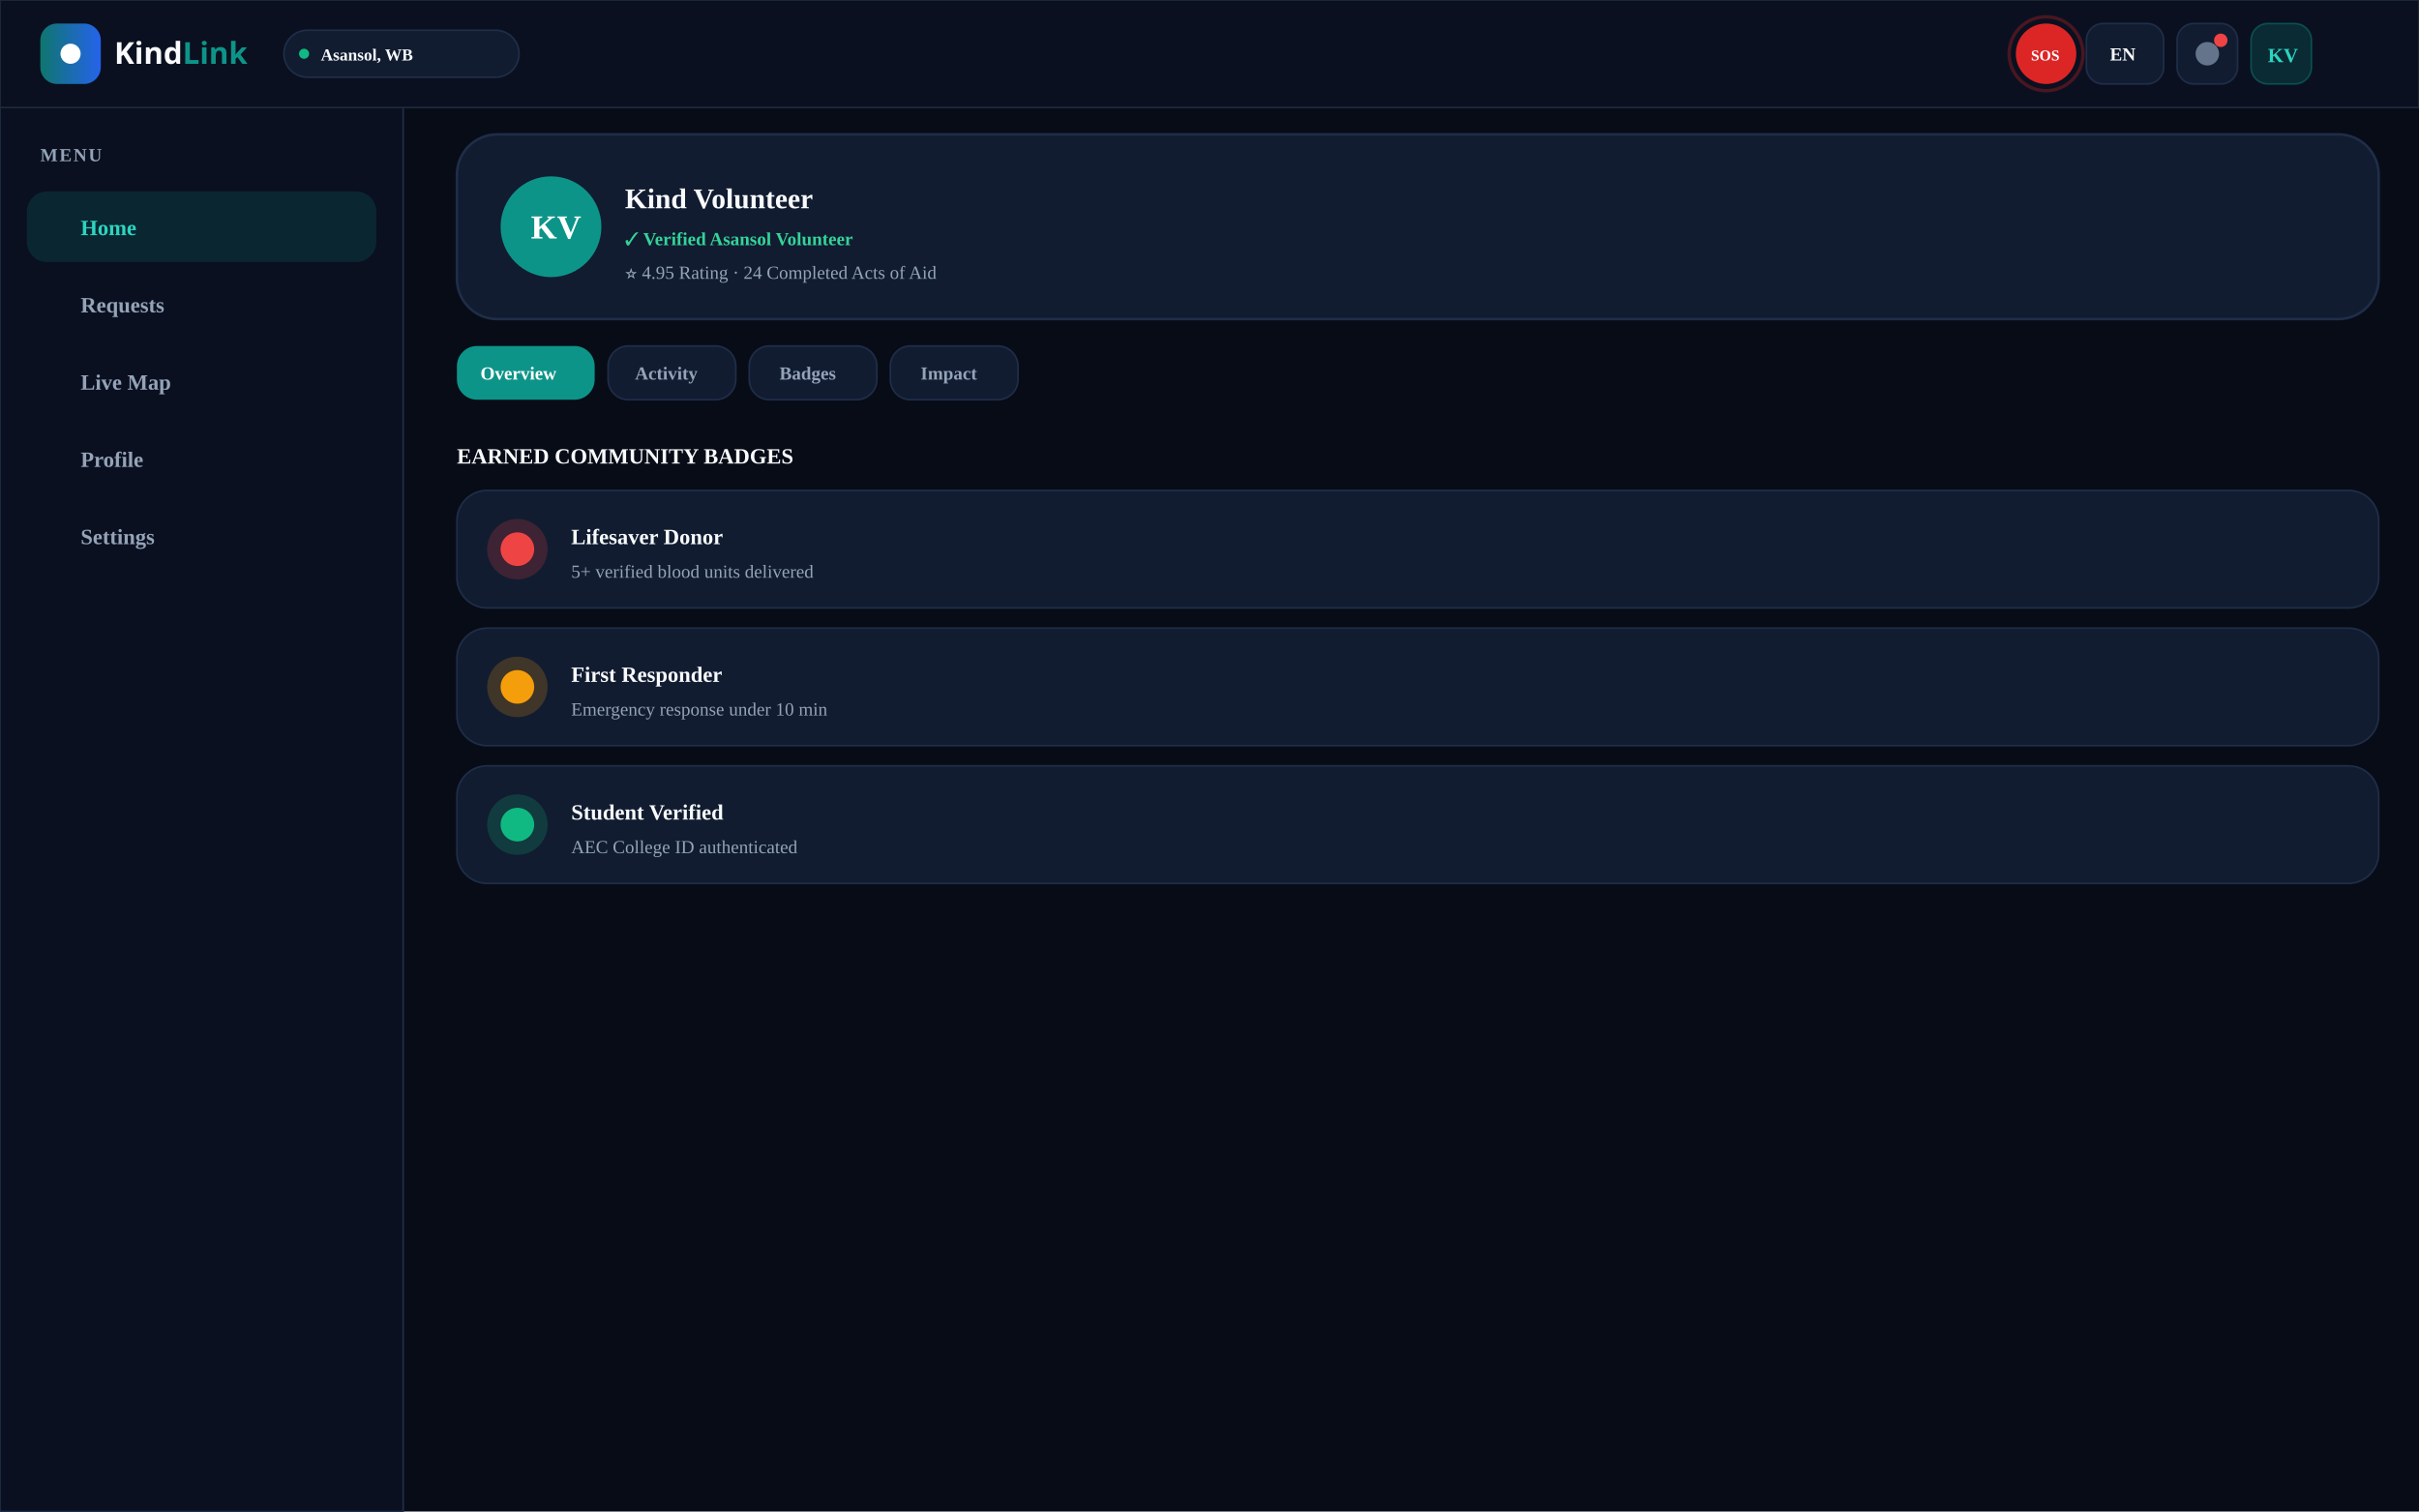
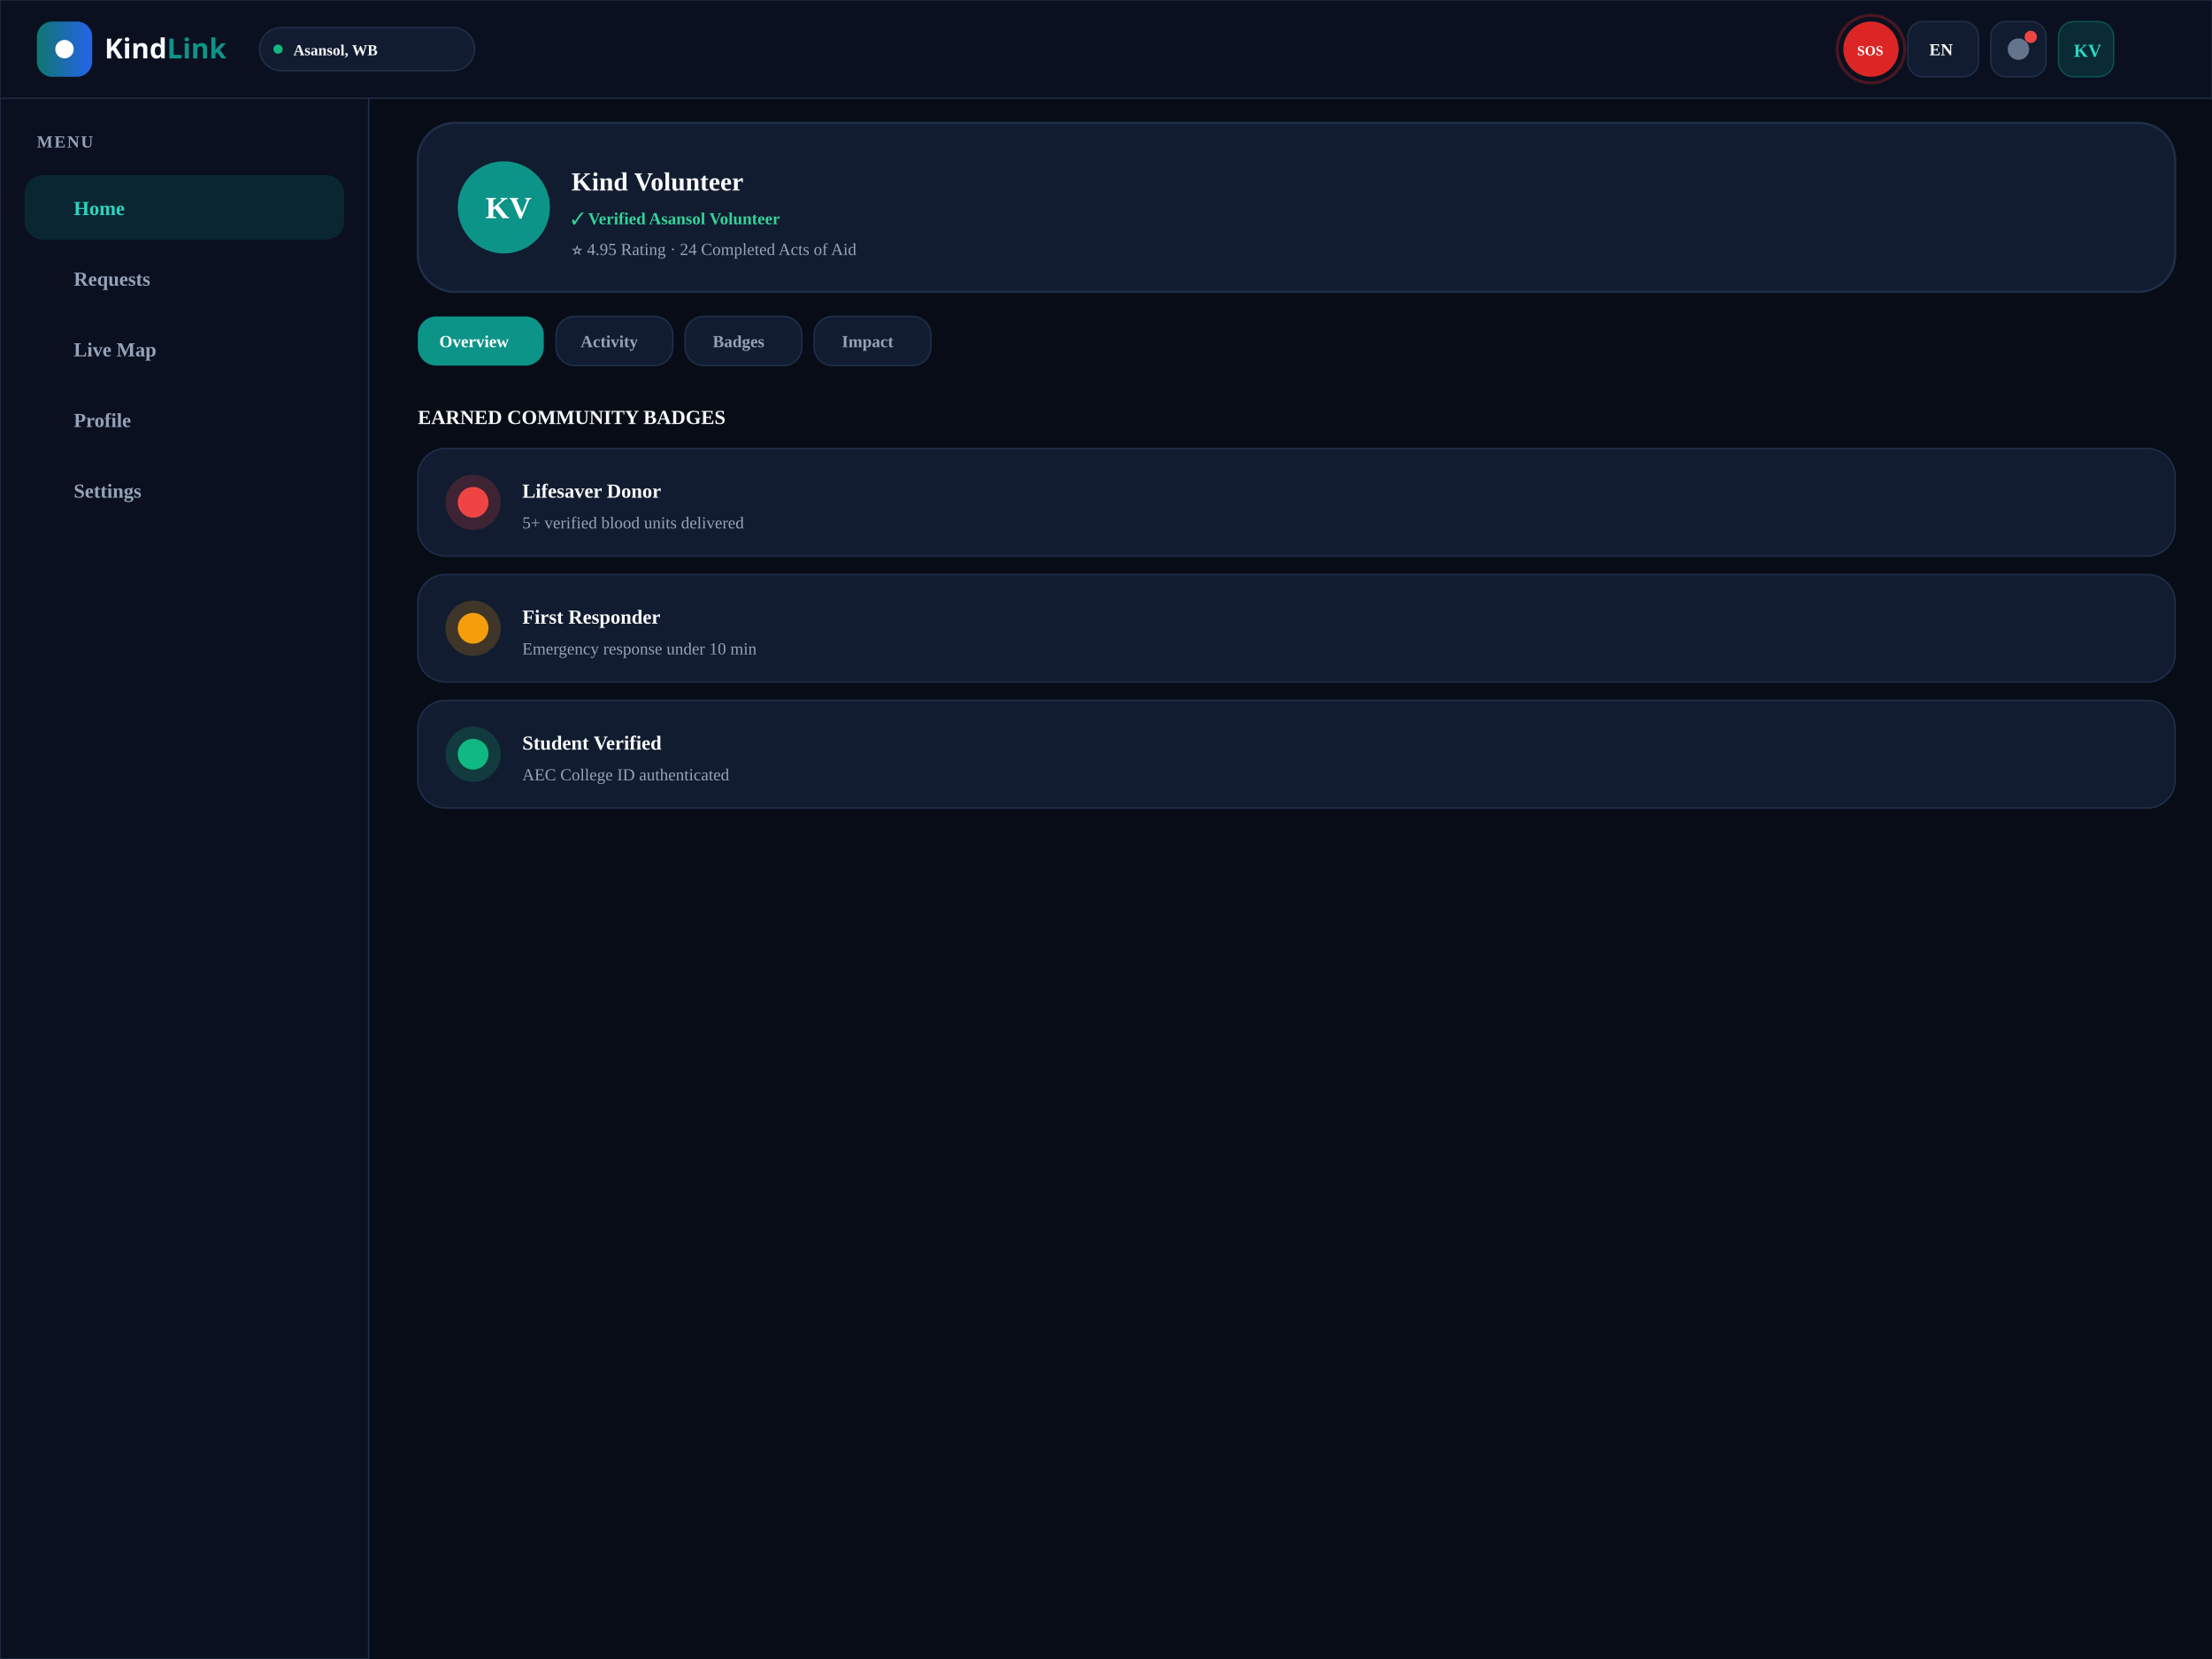
- <svg xmlns="http://www.w3.org/2000/svg" viewBox="0 0 1440 900" width="1440" height="900" dir="ltr" fill="none">
+ <svg xmlns="http://www.w3.org/2000/svg" viewBox="0 0 1440 1080" width="1440" height="1080" dir="ltr" fill="none">
  <defs>
    <linearGradient id="headerGrad" x1="0" y1="0" x2="1" y2="0">
      <stop offset="0%" stop-color="#0F766E" />
      <stop offset="100%" stop-color="#2563EB" />
    </linearGradient>
  </defs>
-   <rect width="1440" height="900" fill="#070c17" />
+   <rect width="1440" height="1080" fill="#070c17" />
  <g transform="translate(0, 64)">
-     <rect width="240" height="836" fill="#0a101f" stroke="#1f2d48" stroke-width="1" />
+     <rect width="240" height="1016" fill="#0a101f" stroke="#1f2d48" stroke-width="1" />
    <text x="24" y="32" fill="#94A3B8" font-size="11" font-weight="700" letter-spacing="1">MENU</text>
    <rect x="16" y="50" width="208" height="42" rx="12" fill="#0D9488" fill-opacity="0.18" />
    <text x="48" y="76" fill="#2DD4BF" font-size="13" font-weight="700">Home</text>
    <text x="48" y="122" fill="#94A3B8" font-size="13" font-weight="600">Requests</text>
    <text x="48" y="168" fill="#94A3B8" font-size="13" font-weight="600">Live Map</text>
    <text x="48" y="214" fill="#94A3B8" font-size="13" font-weight="600">Profile</text>
    <text x="48" y="260" fill="#94A3B8" font-size="13" font-weight="600">Settings</text>
  </g>
  <rect width="1440" height="64" fill="#0a101f" stroke="#1e293b" stroke-width="1" />
  <g transform="translate(24, 14)">
    <rect width="36" height="36" rx="10" fill="url(#headerGrad)" />
    <circle cx="18" cy="18" r="6" fill="#FFFFFF" />
    <text x="44" y="24" fill="#F8FAFC" font-size="18" font-weight="800" font-family="system-ui, sans-serif">
          Kind<tspan fill="#0D9488">Link</tspan>
    </text>
    <g transform="translate(145, 4)">
      <rect width="140" height="28" rx="14" fill="#111c30" stroke="#1f2d48" />
      <circle cx="12" cy="14" r="3" fill="#10B981" />
      <text x="22" y="18" fill="#F8FAFC" font-size="10" font-weight="600">Asansol, WB</text>
    </g>
  </g>
  <g transform="translate(1200, 14)">
    <circle cx="18" cy="18" r="18" fill="#DC2626" />
    <circle cx="18" cy="18" r="22" stroke="#DC2626" stroke-opacity="0.3" stroke-width="2" />
    <text x="9" y="22" fill="#FFFFFF" font-size="9" font-weight="900">SOS</text>
    <rect x="42" y="0" width="46" height="36" rx="10" fill="#111c30" stroke="#1f2d48" />
    <text x="56" y="22" fill="#F8FAFC" font-size="11" font-weight="800">EN</text>
    <rect x="96" y="0" width="36" height="36" rx="10" fill="#111c30" stroke="#1f2d48" />
    <circle cx="114" cy="18" r="7" fill="#64748B" />
    <circle cx="122" cy="10" r="4" fill="#EF4444" />
    <rect x="140" y="0" width="36" height="36" rx="10" fill="#0D9488" fill-opacity="0.2" stroke="#0D9488" stroke-opacity="0.4" />
    <text x="150" y="23" fill="#2DD4BF" font-size="12" font-weight="800">KV</text>
  </g>
  <g transform="translate(240, 0)">
    <g transform="translate(32, 80)">
      <rect width="1144" height="110" rx="24" fill="#111c30" stroke="#1f2d48" stroke-width="1.5" />
      <circle cx="56" cy="55" r="30" fill="#0D9488" />
      <text x="44" y="62" fill="#FFFFFF" font-size="20" font-weight="800">KV</text>
      <text x="100" y="44" fill="#F8FAFC" font-size="17" font-weight="800">Kind Volunteer</text>
      <text x="100" y="66" fill="#34D399" font-size="11" font-weight="700">✓ Verified Asansol Volunteer</text>
      <text x="100" y="86" fill="#94A3B8" font-size="11">⭐ 4.95 Rating · 24 Completed Acts of Aid</text>
      <g transform="translate(0, 126)">
        <rect x="0" y="0" width="82" height="32" rx="12" fill="#0D9488" />
        <text x="14" y="20" fill="#FFFFFF" font-size="11" font-weight="700">Overview</text>
        <rect x="90" y="0" width="76" height="32" rx="12" fill="#111c30" stroke="#1f2d48" />
        <text x="106" y="20" fill="#94A3B8" font-size="11" font-weight="600">Activity</text>
        <rect x="174" y="0" width="76" height="32" rx="12" fill="#111c30" stroke="#1f2d48" />
        <text x="192" y="20" fill="#94A3B8" font-size="11" font-weight="600">Badges</text>
        <rect x="258" y="0" width="76" height="32" rx="12" fill="#111c30" stroke="#1f2d48" />
        <text x="276" y="20" fill="#94A3B8" font-size="11" font-weight="600">Impact</text>
      </g>
      <g transform="translate(0, 180)">
        <text x="0" y="16" fill="#F8FAFC" font-size="13" font-weight="800">EARNED COMMUNITY BADGES</text>
        <g transform="translate(0, 32)">
          <g transform="translate(0, 0)">
            <rect width="1144" height="70" rx="18" fill="#111c30" stroke="#1f2d48" />
            <circle cx="36" cy="35" r="18" fill="#EF4444" fill-opacity="0.2" />
            <circle cx="36" cy="35" r="10" fill="#EF4444" />
            <text x="68" y="32" fill="#F8FAFC" font-size="13" font-weight="700">Lifesaver Donor</text>
            <text x="68" y="52" fill="#94A3B8" font-size="11">5+ verified blood units delivered</text>
          </g>
          <g transform="translate(0, 82)">
            <rect width="1144" height="70" rx="18" fill="#111c30" stroke="#1f2d48" />
            <circle cx="36" cy="35" r="18" fill="#F59E0B" fill-opacity="0.2" />
            <circle cx="36" cy="35" r="10" fill="#F59E0B" />
            <text x="68" y="32" fill="#F8FAFC" font-size="13" font-weight="700">First Responder</text>
            <text x="68" y="52" fill="#94A3B8" font-size="11">Emergency response under 10 min</text>
          </g>
          <g transform="translate(0, 164)">
            <rect width="1144" height="70" rx="18" fill="#111c30" stroke="#1f2d48" />
            <circle cx="36" cy="35" r="18" fill="#10B981" fill-opacity="0.2" />
            <circle cx="36" cy="35" r="10" fill="#10B981" />
            <text x="68" y="32" fill="#F8FAFC" font-size="13" font-weight="700">Student Verified</text>
            <text x="68" y="52" fill="#94A3B8" font-size="11">AEC College ID authenticated</text>
          </g>
        </g>
      </g>
    </g>
  </g>
</svg>
